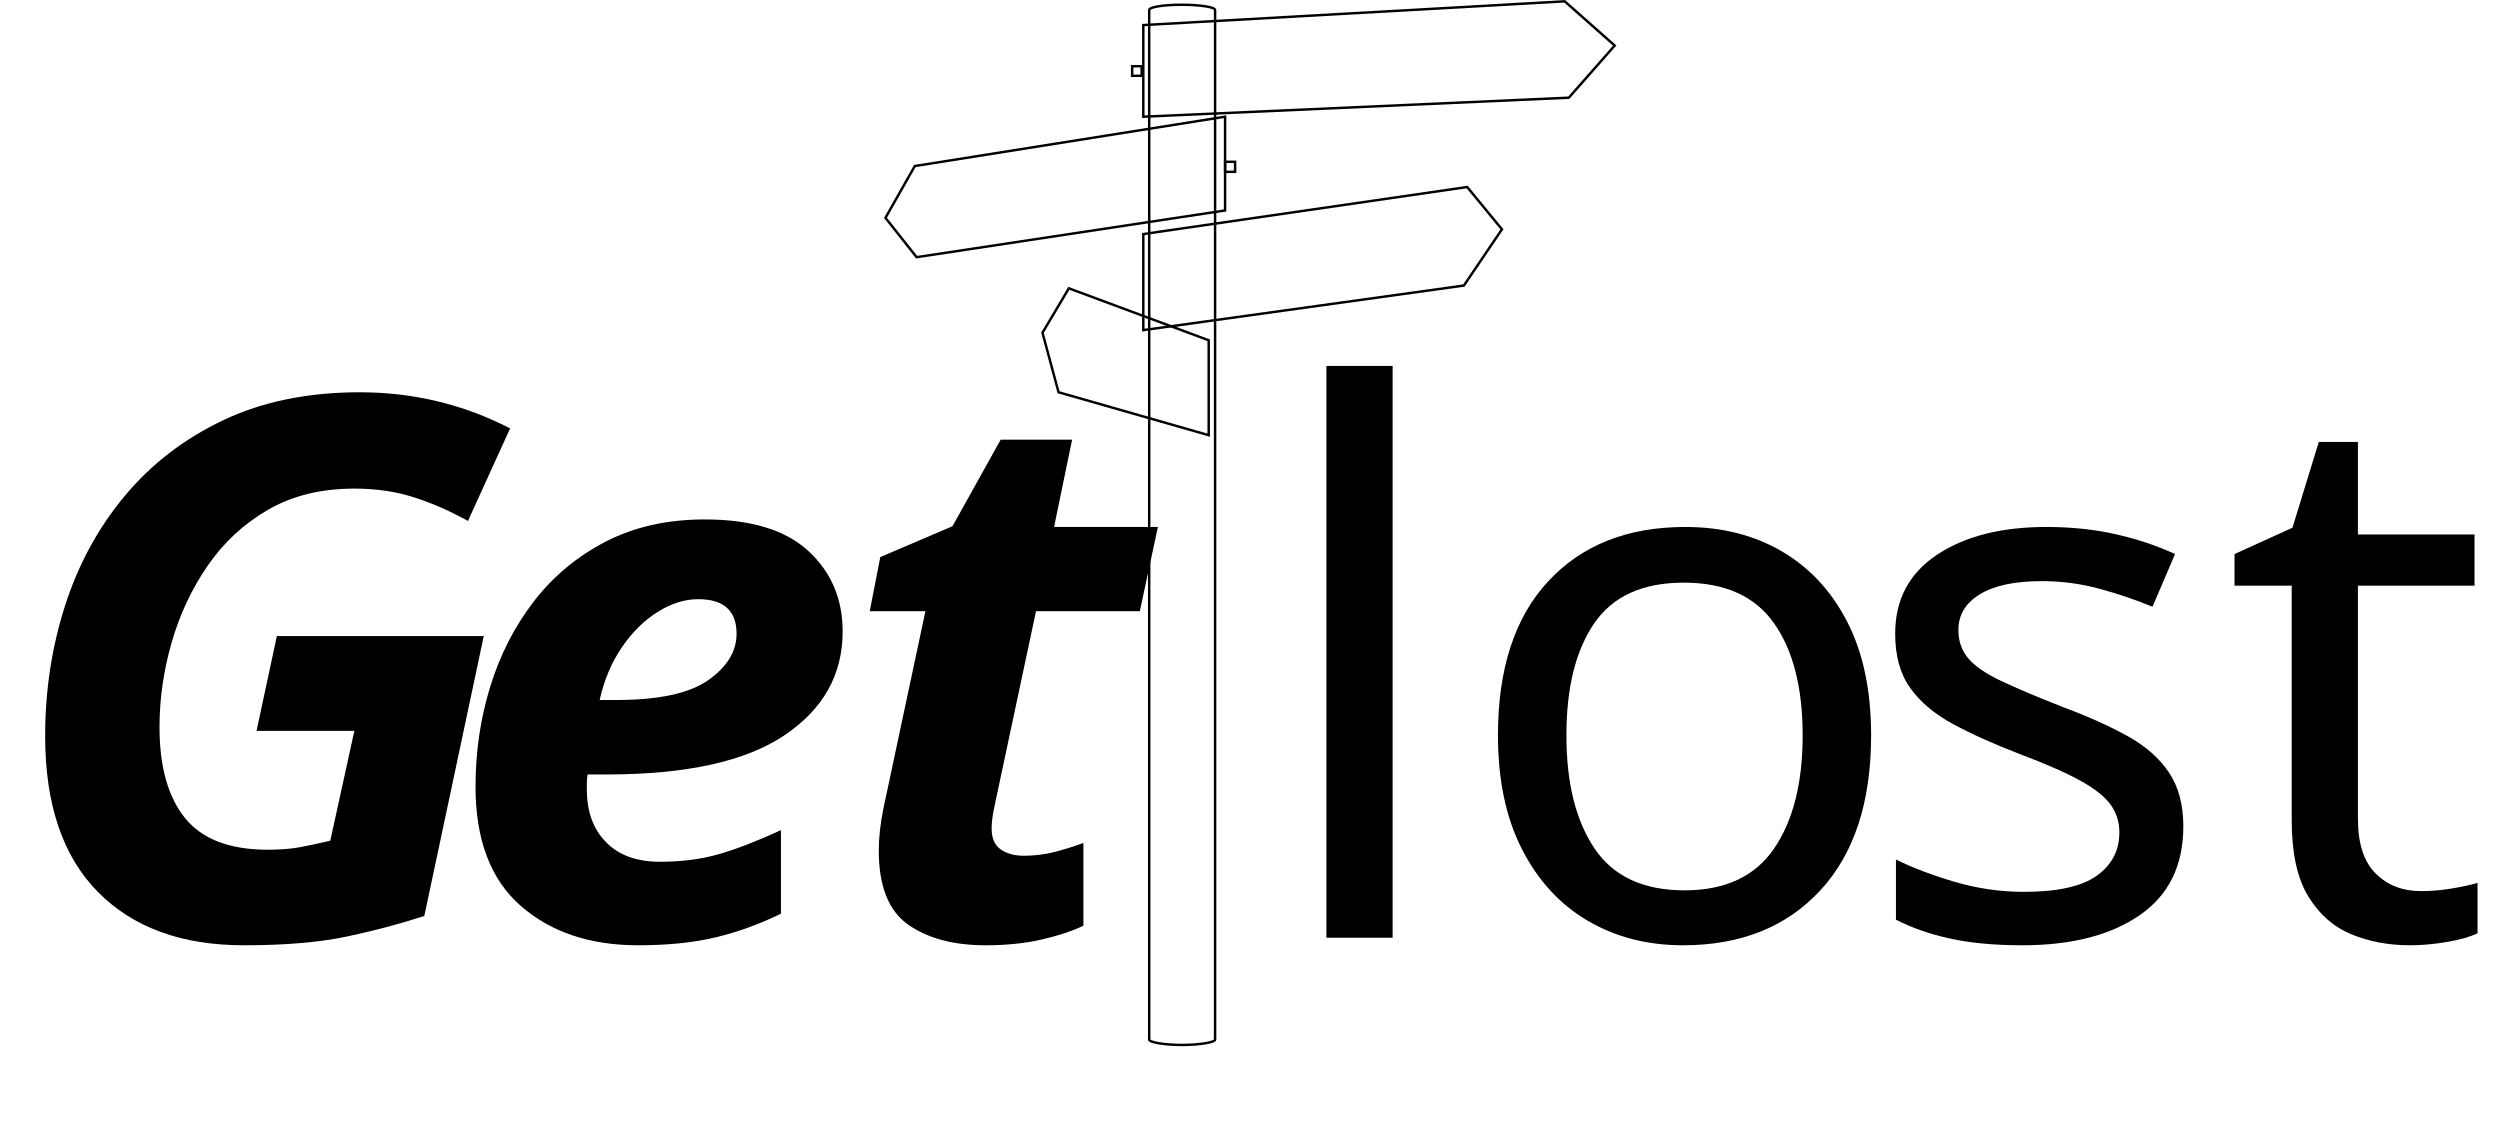
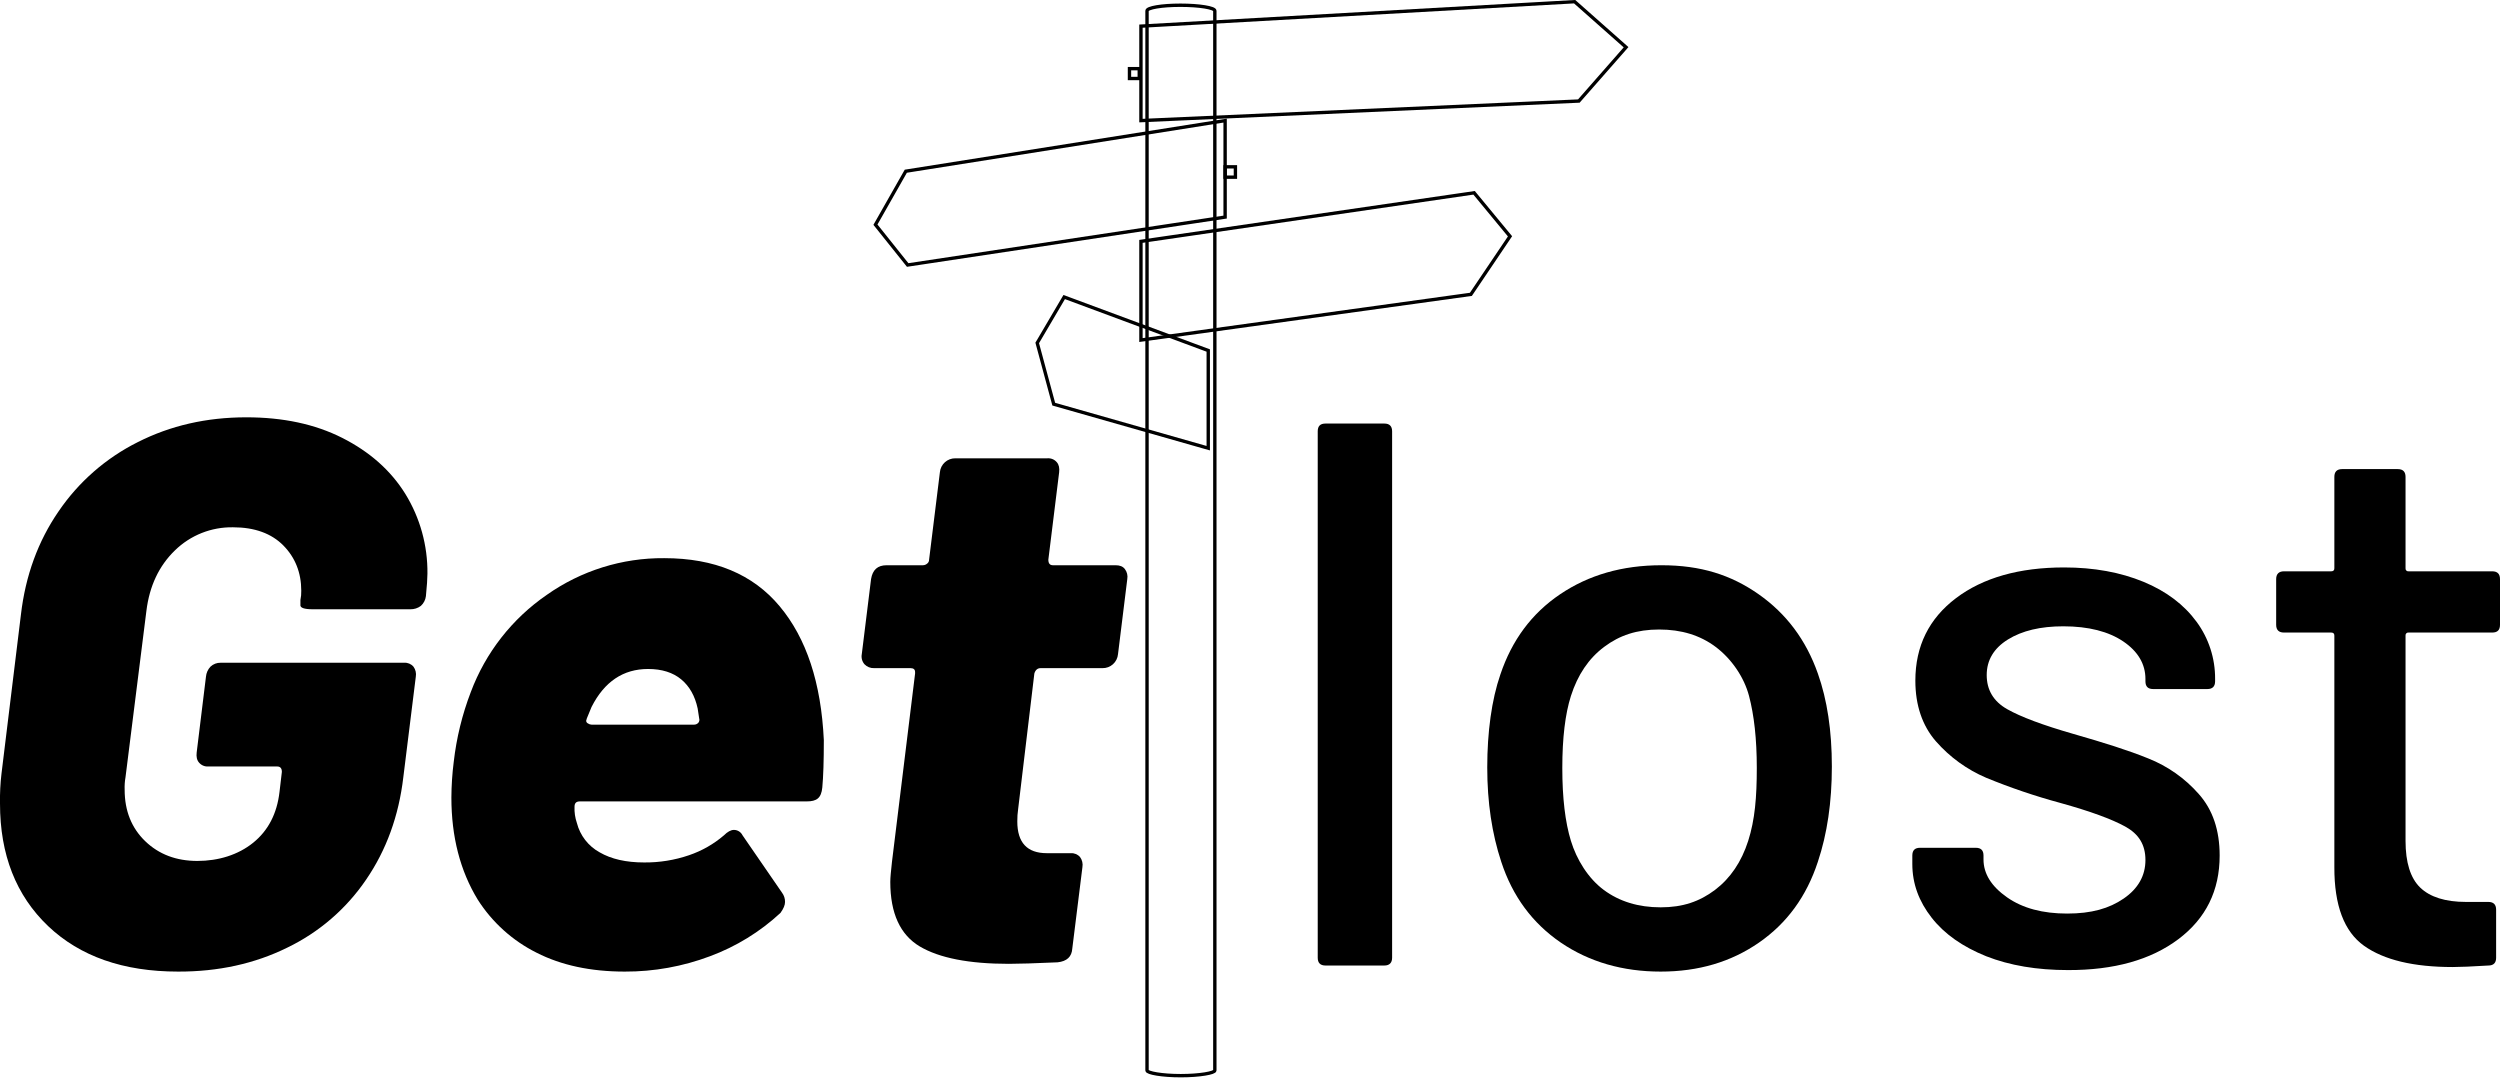
- <svg xmlns="http://www.w3.org/2000/svg" viewBox="0 0 1525.2 692.4">
-   <text transform="translate(0 572.1)" style="font-size:459px;font-family:Barlow-ExtraBoldItalic, Barlow;font-weight:800;font-style:italic">
-     <tspan style="letter-spacing:-0.002em">G</tspan>
-     <tspan x="269.9" y="0" style="letter-spacing:-0.013em">e</tspan>
-     <tspan x="509.5" y="0">t </tspan>
-     <tspan x="770.2" y="0" style="font-family:Barlow-Medium, Barlow;font-weight:500;font-style:normal">lo</tspan>
-     <tspan x="1132.8" y="0" style="font-family:Barlow-Medium, Barlow;font-weight:500;font-style:normal;letter-spacing:-0.001em">s</tspan>
-     <tspan x="1355.9" y="0" style="font-family:Barlow-Medium, Barlow;font-weight:500;font-style:normal;letter-spacing:0em">t</tspan>
-   </text>
-   <path d="M741.3,6.1V634.3c0,1.5-9.1,3.2-20.2,3.2s-20-1.7-20-3.2V6.1c0-1.8,8.6-3.2,19.8-3.2S741.3,4.3,741.3,6.1Z" style="fill:none;stroke:#000;stroke-miterlimit:10;stroke-width:1.5px" />
-   <polygon points="985.1 27.8 954.6 0.8 697.5 15.3 697.5 71.2 957.1 59.6 985.1 27.8" style="fill:none;stroke:#000;stroke-miterlimit:10;stroke-width:1.5px" />
-   <polygon points="540.2 132.9 558.1 101.3 747.4 71.2 747.4 128.4 559.2 156.9 540.2 132.9" style="fill:none;stroke:#000;stroke-miterlimit:10;stroke-width:1.5px" />
-   <polygon points="916.3 139.9 895.1 114.1 697.5 142.8 697.5 201.4 893.1 174.2 916.3 139.9" style="fill:none;stroke:#000;stroke-miterlimit:10;stroke-width:1.5px" />
-   <polygon points="636 203 652.1 175.9 737.4 207.6 737.4 265.5 645.8 239.3 636 203" style="fill:none;stroke:#000;stroke-miterlimit:10;stroke-width:1.5px" />
-   <rect x="690.7" y="40.4" width="5.8" height="5.84" style="fill:none;stroke:#000;stroke-miterlimit:10;stroke-width:1.5px" />
-   <rect x="747.4" y="98.7" width="6.1" height="6.14" style="fill:none;stroke:#000;stroke-miterlimit:10;stroke-width:1.5px" />
+ <svg xmlns="http://www.w3.org/2000/svg" viewBox="0 0 1482.1 638.7">
+   <path d="M28.5,549Q0,521.8,0,476.4a131.3,131.3,0,0,1,.9-17.9l11.5-94.1c2.7-23.2,10.2-43.6,22.3-61.2a123.7,123.7,0,0,1,47-41.1q29-14.7,64.3-14.7c21.7,0,40.7,4,56.9,12.2s28.7,19.2,37.4,33.2a88.4,88.4,0,0,1,13.1,47.3c0,2.8-.3,7.2-.9,13.3a9.3,9.3,0,0,1-3,5.8,10,10,0,0,1-6.2,2H185.4c-5.2,0-7.6-.9-7.3-2.7v-2.8a23.8,23.8,0,0,0,.5-5.5c0-10.7-3.6-19.7-10.6-26.8s-17-10.8-29.8-10.8a48.1,48.1,0,0,0-34.5,13.7c-9.5,9.2-15.1,21.2-16.9,35.8L74.4,460.8a34.2,34.2,0,0,0-.5,7.4c0,12.5,4.1,22.7,12.2,30.5s18.4,11.7,30.9,11.7,24.2-3.6,33.1-10.8,14.1-17.2,15.6-30.1l1.4-11.9c0-2.1-.9-3.2-2.8-3.2H123.5a6.6,6.6,0,0,1-5.5-2.3c-1.3-1.5-1.7-3.5-1.4-6l5.5-44.9a9.9,9.9,0,0,1,2.7-6,8.5,8.5,0,0,1,6-2.3H239.6a6.7,6.7,0,0,1,5.5,2.3,7.8,7.8,0,0,1,1.4,6l-7.4,59.6c-2.7,23-10.1,43.2-22,60.6a119,119,0,0,1-46.8,40.4q-29,14.3-64.7,14.2Q56.9,576,28.5,549Z" />
+   <path d="M408.5,507a62.7,62.7,0,0,0,20.7-11.8c2.1-2.1,4.1-3.2,5.9-3.2a5.7,5.7,0,0,1,5.1,3.2l23.4,34a8.9,8.9,0,0,1,1.8,5.5c0,1.9-.9,4-2.7,6.5a125.7,125.7,0,0,1-41.8,25.7,142,142,0,0,1-50.5,9.1q-30.3,0-52.3-11.2a87.9,87.9,0,0,1-34.9-31.5q-15.6-25.6-15.6-60.5a175.3,175.3,0,0,1,1.4-21.2,169.4,169.4,0,0,1,10.1-41.3,121.8,121.8,0,0,1,45-57.6,119.1,119.1,0,0,1,69.7-21.8q44.6,0,68.4,28.5c15.9,19,24.6,45.4,26.2,79.4,0,12.2-.3,21.6-.9,28s-3.4,8.3-9.2,8.3H343.8c-2.2,0-3.2,1-3.2,3.2a26,26,0,0,0,1.4,9.6,27.6,27.6,0,0,0,13.5,17.4q10.3,6,26.4,6A79.8,79.8,0,0,0,408.5,507Zm-57.8-87.9-2.8,6.8-.4,1.4a1.8,1.8,0,0,0,1.1,1.6,4,4,0,0,0,2.1.7h60.6a3.4,3.4,0,0,0,2.7-1.1,2.7,2.7,0,0,0,.5-2.6l-.9-5.9c-1.6-7.4-4.8-13.1-9.7-17.2s-11.5-6.2-19.7-6.2C369.5,396.6,358.3,404.1,350.7,419.1Z" />
+   <path d="M659.8,393.8a9,9,0,0,1-6.2,2.3H616.9c-1.8,0-3.1,1.1-3.7,3.2l-9.6,80.3a47.6,47.6,0,0,0-.5,7.4c0,12.5,5.8,18.8,17.5,18.8h14.2a6.7,6.7,0,0,1,5.5,2.3,7.8,7.8,0,0,1,1.4,6l-6,48.2c-.3,4.9-3.2,7.6-8.7,8.2-13.5.6-23.1.9-28.9.9q-35.4,0-52.8-10.3c-11.6-6.9-17.5-19.6-17.5-38.3,0-2.5.4-6.4,1-11.9l13.7-111.6v-.9c0-1.5-.9-2.3-2.7-2.3H518.2a7.5,7.5,0,0,1-5.7-2.3,7.1,7.1,0,0,1-1.6-6l5.5-44.5c.9-5.5,3.9-8.2,9.2-8.2h21.5a3.9,3.9,0,0,0,2.6-1,2.8,2.8,0,0,0,1.1-2.3l6.4-51.8a9.1,9.1,0,0,1,9.2-8.3H621a6.6,6.6,0,0,1,5.5,2.3c1.3,1.5,1.7,3.5,1.4,6l-6.4,51.8q0,3.3,2.7,3.3h37.2c2.5,0,4.3.7,5.5,2.3a7.6,7.6,0,0,1,1.4,5.9l-5.5,44.5A9.1,9.1,0,0,1,659.8,393.8Z" />
+   <path d="M781.2,567.8V255.7c0-3.1,1.5-4.6,4.6-4.6h34.9c3,0,4.6,1.5,4.6,4.6V567.8c0,3-1.6,4.6-4.6,4.6H785.8C782.7,572.4,781.2,570.8,781.2,567.8Z" />
+   <path d="M925.3,558.8c-16.8-11.5-28.6-27.4-35.3-47.9-5.5-16.6-8.3-35.2-8.3-56s2.6-40.1,7.8-55.1c6.8-20.2,18.5-36.1,35.4-47.5s36.8-17.2,60.1-17.2,41.2,5.7,57.6,17.2,28.1,27.1,35.1,47q8.3,23.4,8.3,55.1t-8.3,56.5c-6.7,20.5-18.3,36.4-34.9,47.9S1006.9,576,984.5,576,942.2,570.3,925.3,558.8Zm91.4-31.2c9.1-6.9,15.7-16.6,19.7-29.1s5.1-26,5.1-43.2-1.6-31.3-4.6-42.7-10.6-22.2-19.8-29.1-20.3-10.3-33.5-10.3-23.4,3.4-32.6,10.3-15.7,16.6-19.7,29.1c-3.4,10.7-5.1,25-5.1,42.7s1.7,32.1,5.1,43.2,10.2,22.2,19.5,29.1,20.6,10.3,33.7,10.3S1007.5,534.5,1016.7,527.6Z" />
+   <path d="M1177.5,566.9c-13.9-5.6-24.7-13.1-32.3-22.8s-11.5-20.2-11.5-31.9v-5c0-3.1,1.5-4.6,4.6-4.6h33c3.1,0,4.6,1.5,4.6,4.6v2.3c0,8.5,4.7,16,14,22.5s21.2,9.6,35.6,9.6,24.9-3,33.5-8.9,12.9-13.6,12.9-22.8-4-15.5-12-19.9-20.8-9.1-38.5-14a369.4,369.4,0,0,1-43.9-14.9,82.9,82.9,0,0,1-29.8-21.6c-8.1-9.3-12.2-21.4-12.2-36,0-20.5,8.1-36.8,24.1-48.9s37.5-18.2,64.1-18.2c17.7,0,33.4,2.9,47,8.5s24.1,13.6,31.5,23.7a56.5,56.5,0,0,1,11,33.9v1.4c0,3.1-1.6,4.6-4.6,4.6h-32.1c-3.1,0-4.6-1.5-4.6-4.6v-1.4c0-8.8-4.4-16.3-13.1-22.2s-20.6-9-35.6-9c-13.5,0-24.4,2.6-32.8,7.8s-12.6,12.3-12.6,21.1,4,15.6,12.1,20.2,21.2,9.5,39.3,14.7,32.5,9.7,44.3,14.5a78,78,0,0,1,30,21.1c8.3,9.3,12.4,21.5,12.4,36.5q0,31.2-24.5,49.6T1226,575.1C1207.6,575.1,1191.5,572.4,1177.5,566.9Z" />
+   <path d="M1477.5,375h-49.6a1.6,1.6,0,0,0-1.8,1.8V498.5c0,12.8,2.9,22.1,8.7,27.7s14.9,8.5,27.1,8.5h13.3c3.1,0,4.6,1.6,4.6,4.6v28.5c0,3-1.5,4.6-4.6,4.6-9.8.6-16.8.9-21.1.9q-34.9,0-52.6-12.6t-17.6-46.6V376.8c0-1.2-.6-1.8-1.9-1.8h-28c-3,0-4.6-1.5-4.6-4.6V343.3c0-3,1.6-4.6,4.6-4.6h28c1.3,0,1.9-.6,1.9-1.8V282.7c0-3,1.5-4.6,4.6-4.6h33c3.1,0,4.6,1.6,4.6,4.6v54.2a1.6,1.6,0,0,0,1.8,1.8h49.6c3.1,0,4.6,1.6,4.6,4.6v27.1C1482.1,373.5,1480.6,375,1477.5,375Z" />
+   <path d="M720.2,6.4V634.6c0,1.5-9.1,3.1-20.2,3.1s-20-1.6-20-3.1V6.4c0-1.8,8.6-3.3,19.8-3.3S720.2,4.6,720.2,6.4Z" style="fill:none;stroke:#000;stroke-miterlimit:10;stroke-width:2px" />
+   <polygon points="964 28 933.5 1 676.4 15.5 676.4 71.5 936 59.9 964 28" style="fill:none;stroke:#000;stroke-miterlimit:10;stroke-width:2px" />
+   <polygon points="519 133.2 537 101.5 726.3 71.5 726.3 128.7 538.1 157.1 519 133.2" style="fill:none;stroke:#000;stroke-miterlimit:10;stroke-width:2px" />
+   <polygon points="895.2 140.1 873.9 114.3 676.4 143.1 676.4 201.6 872 174.5 895.2 140.1" style="fill:none;stroke:#000;stroke-miterlimit:10;stroke-width:2px" />
+   <polygon points="614.9 203.3 630.9 176.1 716.3 207.8 716.3 265.7 624.7 239.6 614.9 203.3" style="fill:none;stroke:#000;stroke-miterlimit:10;stroke-width:2px" />
+   <rect x="669.6" y="40.7" width="5.8" height="5.84" style="fill:none;stroke:#000;stroke-miterlimit:10;stroke-width:2px" />
+   <rect x="726.3" y="98.9" width="6.1" height="6.14" style="fill:none;stroke:#000;stroke-miterlimit:10;stroke-width:2px" />
</svg>
